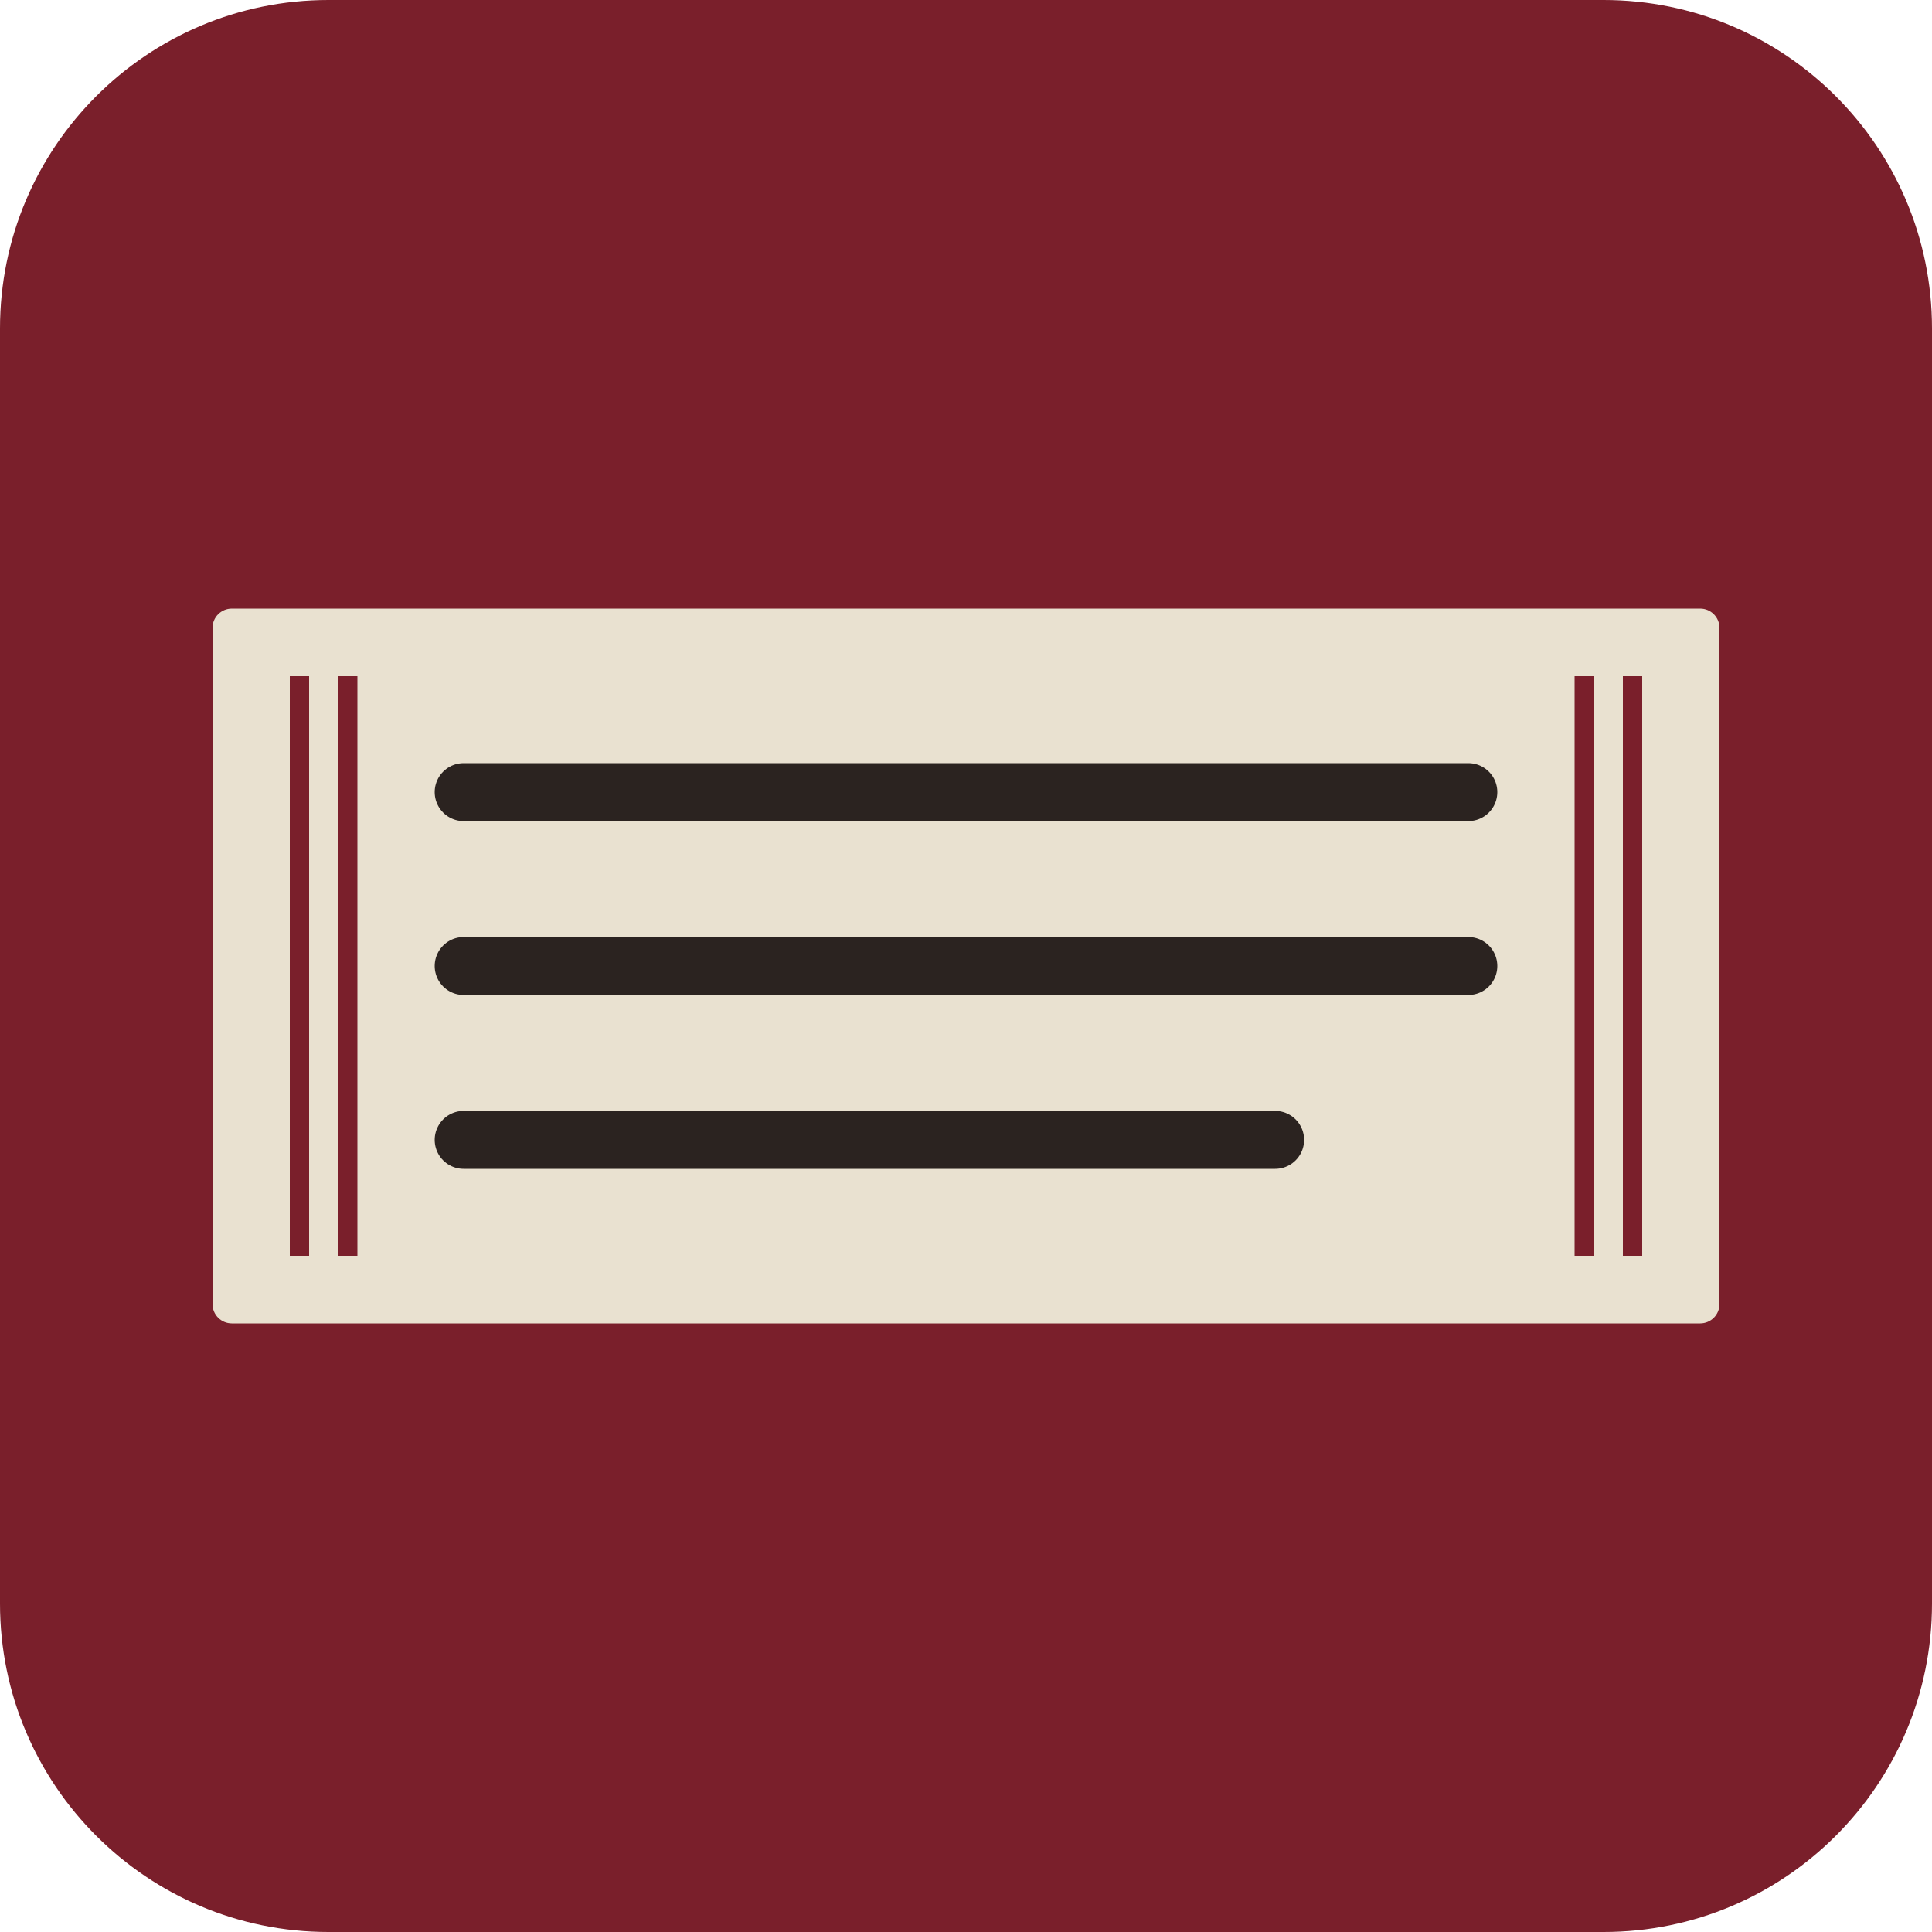
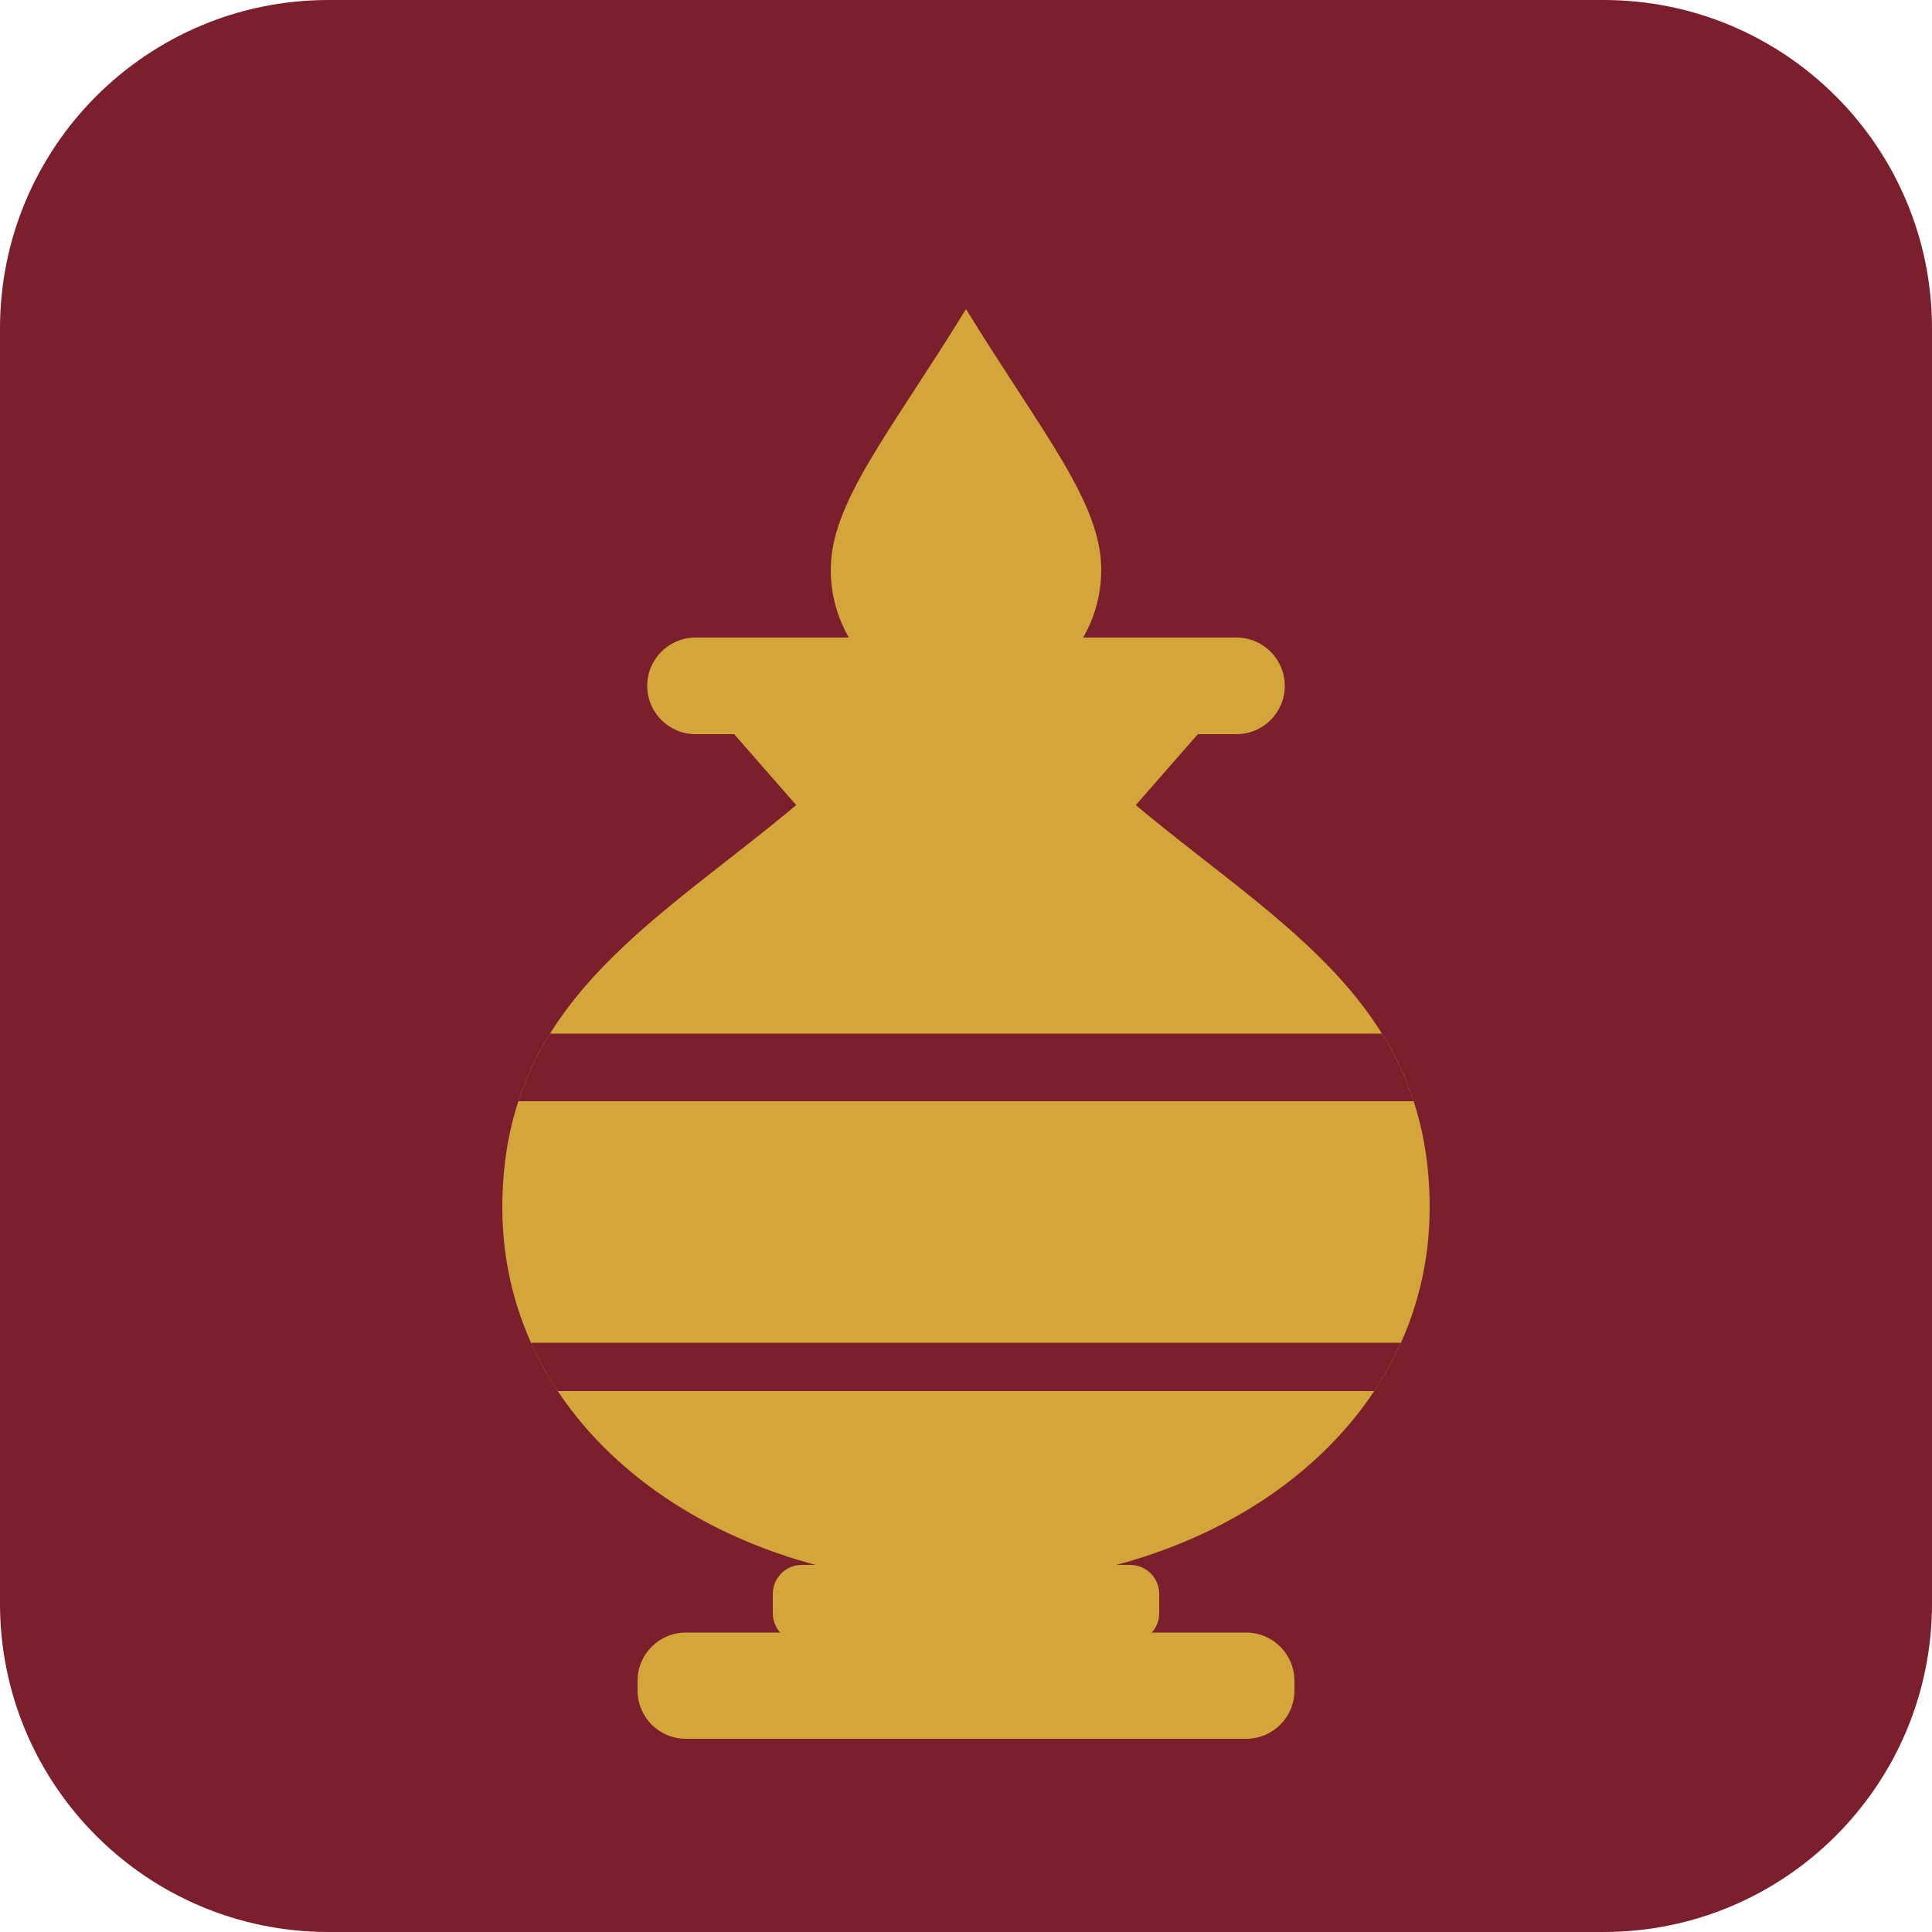
<svg xmlns="http://www.w3.org/2000/svg" viewBox="0 0 200 200" role="img" aria-label="Pecha">
  <rect width="200" height="200" rx="34" fill="#7a1f2b" />
-   <rect x="22.0" y="63.0" width="156.0" height="74.0" rx="2" fill="#e9e1d0" />
-   <g stroke="#7a1f2b" stroke-width="2.0" stroke-linecap="butt">
-     <line x1="31.0" y1="70.0" x2="31.0" y2="130.0" />
-     <line x1="36.0" y1="70.0" x2="36.0" y2="130.0" />
-     <line x1="169.0" y1="70.0" x2="169.0" y2="130.0" />
-     <line x1="164.0" y1="70.0" x2="164.0" y2="130.0" />
+   <defs>
+     <clipPath id="vb">
+       <path d="M 84 82 C 69 95, 52 103, 52 125 C 52 148, 74 164, 100 164 C 126 164, 148 148, 148 125 C 148 103, 131 95, 116 82 Z" />
+     </clipPath>
+   </defs>
+   <g fill="#d3a53a">
+     <path d="M 100 32 C 108 45, 114 52, 114 59 A 14 14 0 0 1 86 59 C 86 52, 92 45, 100 32 Z" />
+     <rect x="67" y="66" width="66" height="10" rx="5" />
+     <path d="M 76 76 L 124 76 L 117 84 L 83 84 Z" />
+     <path d="M 84 82 C 69 95, 52 103, 52 125 C 52 148, 74 164, 100 164 C 126 164, 148 148, 148 125 C 148 103, 131 95, 116 82 Z" />
+     <rect x="80" y="162" width="40" height="8" rx="3" />
+     <rect x="66" y="169" width="68" height="11" rx="5" />
  </g>
-   <g stroke="#2b2320" stroke-width="6.0" stroke-linecap="round">
-     <line x1="48.0" y1="82.0" x2="152.0" y2="82.0" />
-     <line x1="48.0" y1="100.0" x2="152.0" y2="100.0" />
-     <line x1="48.0" y1="118.0" x2="132.0" y2="118.0" />
+   <g clip-path="url(#vb)" fill="#7a1f2b">
+     <rect x="40" y="107" width="120" height="7" />
+     <rect x="40" y="139" width="120" height="5" />
  </g>
</svg>
